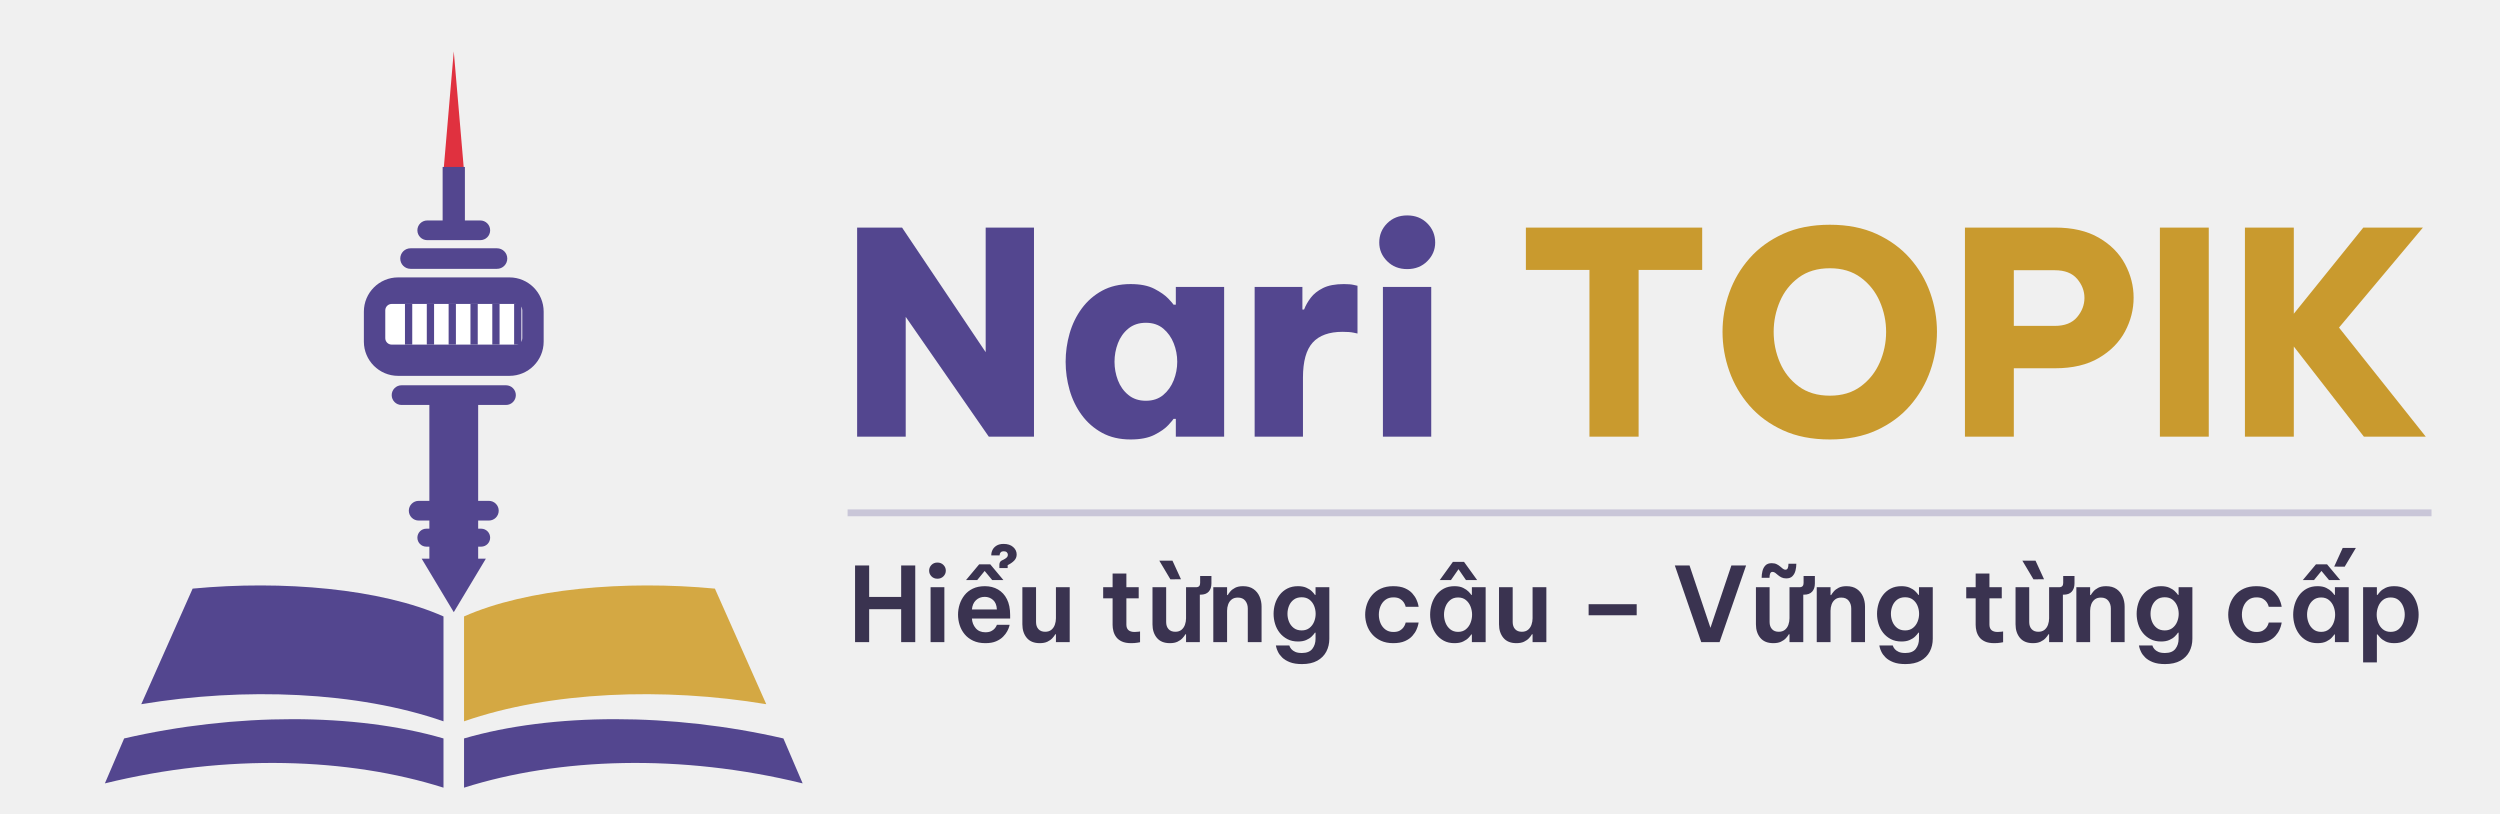
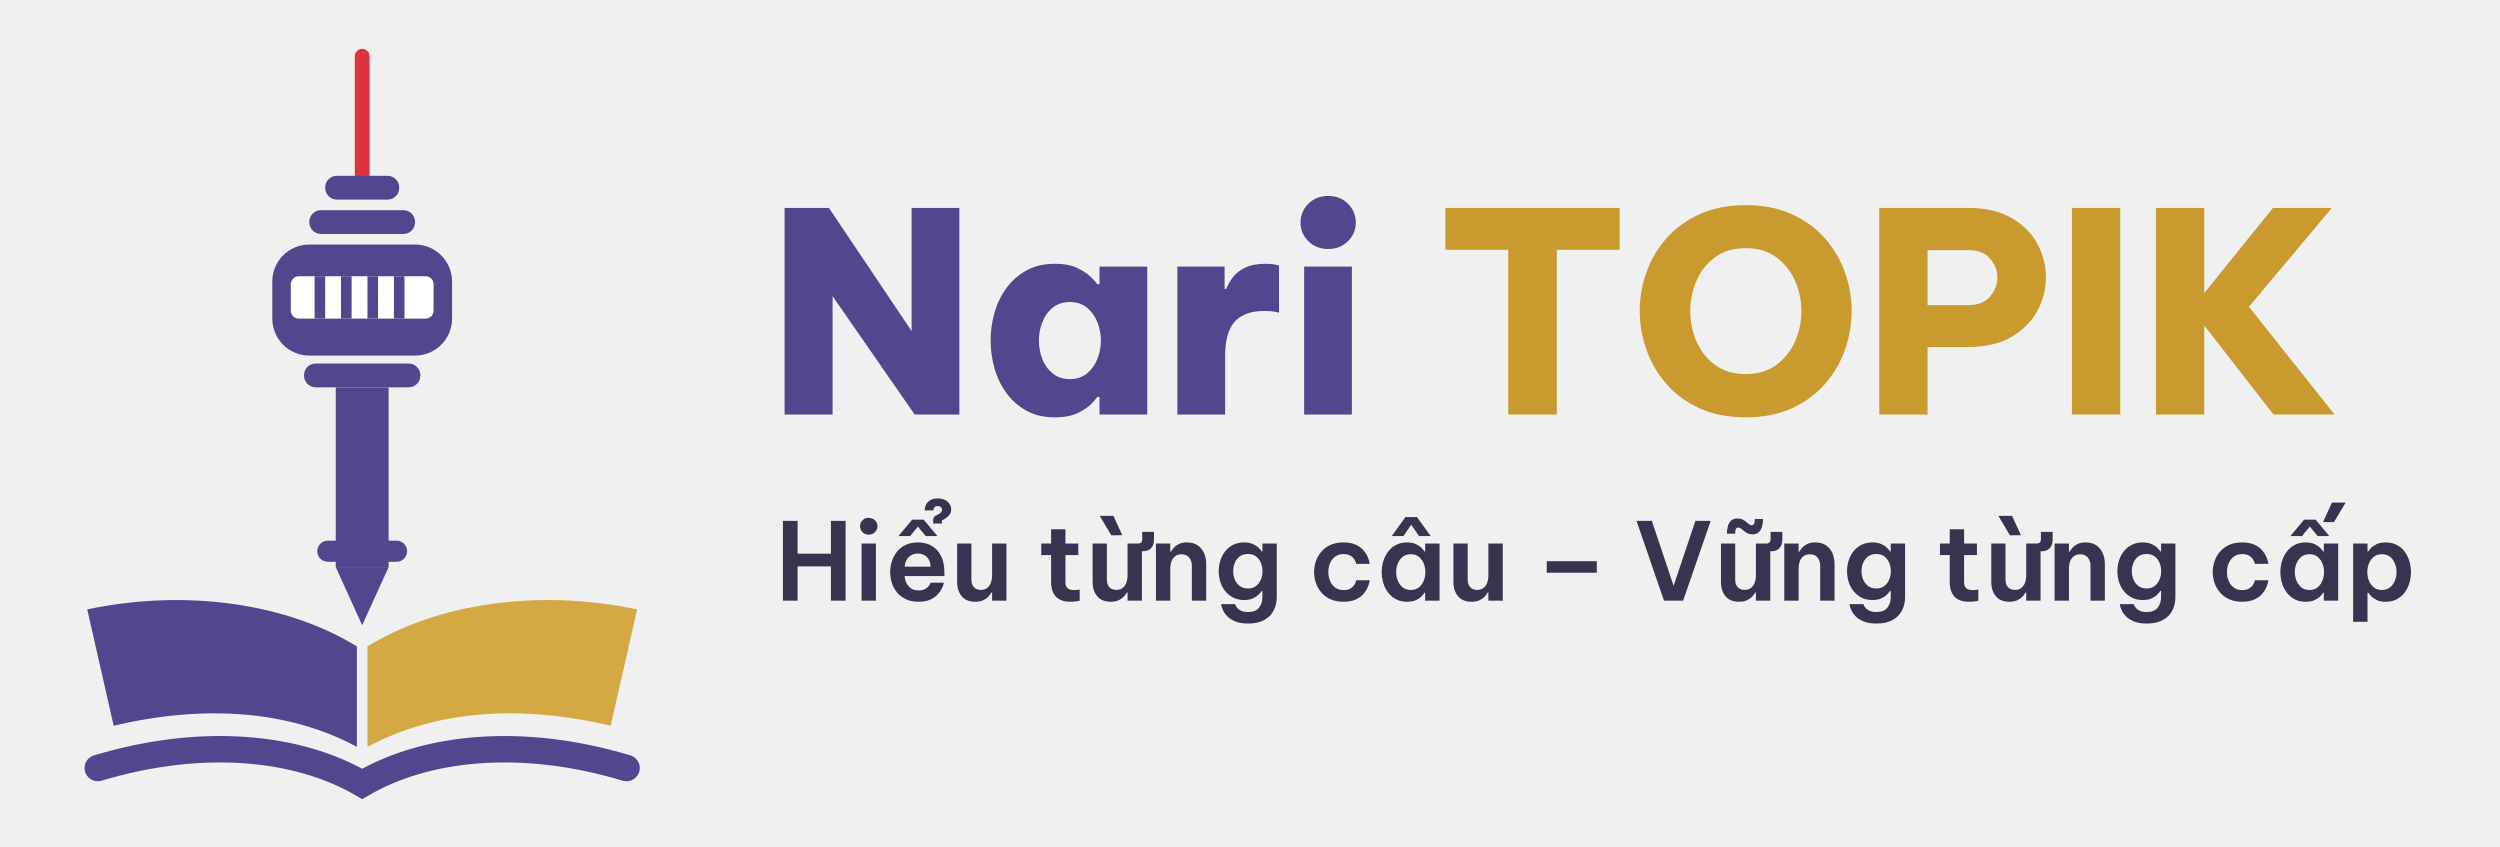
- <svg xmlns="http://www.w3.org/2000/svg" viewBox="0 0 584 190" width="584" height="190">
-   <g transform="translate(6,6)">
-     <polygon points="100,6 102.4,34 97.6,34" fill="#E0313F" />
+ <svg xmlns="http://www.w3.org/2000/svg" viewBox="0 0 591 200" width="591" height="200">
+   <g transform="translate(-39.38,-13.44) scale(1.25)">
+     <rect x="98.6" y="20" width="2.8" height="25" rx="1.4" fill="#E0313F" />
    <g fill="#53468F">
-       <rect x="97.4" y="33" width="5.2" height="14" />
-       <rect x="91.5" y="45.5" width="17" height="4.6" rx="2.3" />
-       <rect x="87.5" y="52" width="25" height="4.8" rx="2.4" />
-       <rect x="79" y="58.8" width="42" height="23" rx="8" />
-       <rect x="85.5" y="84" width="29" height="4.6" rx="2.3" />
-       <rect x="94.3" y="88" width="11.4" height="38" />
-       <rect x="89.5" y="111" width="21" height="4.6" rx="2.3" />
-       <rect x="91.5" y="117.5" width="17" height="4.2" rx="2.1" />
-       <polygon points="92.5,124.5 107.5,124.5 100,137" />
+       <rect x="93" y="44" width="14" height="4.5" rx="2.2" />
+       <rect x="90" y="50.5" width="20" height="4.5" rx="2.2" />
+       <rect x="83" y="57" width="34" height="21" rx="7" />
    </g>
-     <rect x="84" y="65" width="32" height="9.5" rx="1.5" fill="#FFFFFF" />
+     <rect x="86.5" y="63" width="27" height="8" rx="1.5" fill="#FFFFFF" />
    <g fill="#53468F">
-       <rect x="88.6" y="65" width="1.7" height="9.5" />
-       <rect x="93.7" y="65" width="1.7" height="9.5" />
-       <rect x="98.8" y="65" width="1.7" height="9.5" />
-       <rect x="103.9" y="65" width="1.7" height="9.5" />
-       <rect x="109.0" y="65" width="1.7" height="9.5" />
-       <rect x="114.1" y="65" width="1.7" height="9.5" />
+       <rect x="91" y="63" width="2" height="8" />
+       <rect x="96" y="63" width="2" height="8" />
+       <rect x="101" y="63" width="2" height="8" />
+       <rect x="106" y="63" width="2" height="8" />
+       <rect x="89" y="79.5" width="22" height="4.5" rx="2.2" />
+       <rect x="95" y="84" width="10" height="34" />
+       <rect x="91.5" y="113" width="17" height="4" rx="2" />
+       <polygon points="95,118 105,118 100,129" />
    </g>
-     <path d="M97.6 138 C83 131.5 60 129.5 39 131.5 L27 158.5 C51 154.5 77.5 155.5 97.6 162.5 Z" fill="#53468F" />
-     <path d="M102.4 138 C117 131.5 140 129.5 161 131.5 L173 158.5 C149 154.5 122.5 155.5 102.4 162.5 Z" fill="#D4A843" />
-     <path d="M97.6 166.5 C77 160.5 49 160.5 23 166.5 L18.5 177 C47 170 75.5 171 97.6 178 Z" fill="#53468F" />
-     <path d="M102.4 166.5 C123 160.5 151 160.5 177 166.5 L181.5 177 C153 170 124.5 171 102.4 178 Z" fill="#53468F" />
+     <path d="M99 133 C86 125 67 122 48 126 L53 148 C70 144 86 145 99 152 Z" fill="#53468F" />
+     <path d="M101 133 C114 125 133 122 152 126 L147 148 C130 144 114 145 101 152 Z" fill="#D4A843" />
+     <path d="M50 156 C70 150 88 152 100 159 C112 152 130 150 150 156" fill="none" stroke="#53468F" stroke-width="5" stroke-linecap="round" />
  </g>
-   <rect x="198" y="119" width="370" height="1.6" fill="#53468F" opacity=".25" />
-   <path d="M200.224 102.0V53.16H210.718L230.254 82.266V53.16H241.54V102.0H230.98L211.576 74.016V102.0Z M264.112 66.36Q267.544 66.36 269.689 67.482Q271.834 68.604 272.923 69.759Q274.012 70.914 274.144 71.178H274.672V67.02H285.958V102.0H274.672V97.842H274.144Q274.012 98.106 272.923 99.294Q271.834 100.482 269.689 101.571Q267.544 102.66 264.112 102.66Q260.284 102.66 257.446 101.109Q254.608 99.558 252.694 96.951Q250.78 94.344 249.856 91.11Q248.932 87.876 248.932 84.51Q248.932 81.144 249.856 77.91Q250.78 74.676 252.694 72.069Q254.608 69.462 257.446 67.911Q260.284 66.36 264.112 66.36ZM267.676 75.402Q265.234 75.402 263.584 76.755Q261.934 78.108 261.142 80.187Q260.35 82.266 260.35 84.51Q260.35 86.754 261.142 88.833Q261.934 90.912 263.584 92.265Q265.234 93.618 267.676 93.618Q270.118 93.618 271.735 92.265Q273.352 90.912 274.177 88.833Q275.002 86.754 275.002 84.51Q275.002 82.266 274.177 80.187Q273.352 78.108 271.735 76.755Q270.118 75.402 267.676 75.402Z M293.086 102.0V67.02H304.24V72.3H304.636Q305.164 70.914 306.187 69.561Q307.21 68.208 309.058 67.284Q310.906 66.36 313.942 66.36Q315.394 66.36 316.252 66.558Q317.11 66.756 317.11 66.756V77.91Q317.11 77.91 316.186 77.712Q315.262 77.514 313.612 77.514Q308.926 77.514 306.649 80.022Q304.372 82.53 304.372 88.206V102.0Z M328.726 62.862Q325.888 62.862 324.04 61.014Q322.192 59.166 322.192 56.658Q322.192 54.018 324.04 52.17Q325.888 50.322 328.726 50.322Q331.564 50.322 333.412 52.17Q335.26 54.018 335.26 56.658Q335.26 59.166 333.412 61.014Q331.564 62.862 328.726 62.862ZM323.05 102.0V67.02H334.336V102.0Z " fill="#53468F" />
-   <path d="M371.296 102.0V63.06H356.446V53.16H397.63V63.06H382.78V102.0Z M427.462 102.66Q421.192 102.66 416.506 100.515Q411.82 98.37 408.685 94.773Q405.55 91.176 403.966 86.688Q402.382 82.2 402.382 77.514Q402.382 72.828 403.966 68.373Q405.55 63.918 408.685 60.354Q411.82 56.79 416.506 54.645Q421.192 52.5 427.462 52.5Q433.666 52.5 438.352 54.645Q443.038 56.79 446.173 60.354Q449.308 63.918 450.892 68.373Q452.476 72.828 452.476 77.514Q452.476 82.2 450.892 86.688Q449.308 91.176 446.173 94.773Q443.038 98.37 438.352 100.515Q433.666 102.66 427.462 102.66ZM427.462 92.43Q431.752 92.43 434.689 90.252Q437.626 88.074 439.111 84.675Q440.596 81.276 440.596 77.514Q440.596 73.818 439.111 70.419Q437.626 67.02 434.689 64.842Q431.752 62.664 427.462 62.664Q423.106 62.664 420.169 64.842Q417.232 67.02 415.78 70.419Q414.328 73.818 414.328 77.514Q414.328 81.276 415.78 84.675Q417.232 88.074 420.169 90.252Q423.106 92.43 427.462 92.43Z M459.01 102.0V53.16H480.064Q486.202 53.16 490.294 55.536Q494.386 57.912 496.399 61.674Q498.412 65.436 498.412 69.528Q498.412 73.686 496.399 77.448Q494.386 81.21 490.294 83.619Q486.202 86.028 480.064 86.028H470.428V102.0ZM479.998 63.126H470.428V76.128H479.998Q483.496 76.128 485.212 74.082Q486.928 72.036 486.928 69.594Q486.928 67.152 485.212 65.139Q483.496 63.126 479.998 63.126Z M504.55 102.0V53.16H515.968V102.0Z M524.416 102.0V53.16H535.834V73.29L552.07 53.16H565.996L546.394 76.524L566.656 102.0H552.202L535.834 80.946V102.0Z" fill="#C99A2E" />
-   <path d="M199.742 150.0V132.092H203.034V139.449H210.511V132.092H213.803V150.0H210.511V142.304H203.034V150.0Z M218.981 135.19Q218.134 135.19 217.59 134.633Q217.045 134.076 217.045 133.302Q217.045 132.528 217.59 131.971Q218.134 131.414 218.981 131.414Q219.828 131.414 220.385 131.971Q220.942 132.528 220.942 133.302Q220.942 134.076 220.385 134.633Q219.828 135.19 218.981 135.19ZM217.384 150.0V137.174H220.603V150.0Z M233.453 132.697V131.923Q233.453 131.632 233.574 131.366Q233.695 131.1 234.01 130.93L234.373 130.761Q234.905 130.495 235.171 130.229Q235.437 129.962 235.437 129.575Q235.437 129.261 235.195 129.019Q234.953 128.777 234.494 128.777Q234.034 128.777 233.816 128.982Q233.598 129.188 233.55 129.43Q233.501 129.672 233.501 129.745H231.565Q231.541 129.115 231.832 128.498Q232.122 127.881 232.775 127.47Q233.429 127.058 234.445 127.058Q235.849 127.058 236.672 127.784Q237.494 128.51 237.494 129.527Q237.494 130.325 236.962 130.906Q236.43 131.487 235.486 131.971L235.389 132.019V132.697ZM225.661 135.504 228.734 131.826H231.323L234.397 135.504H231.783L230.017 133.375L228.274 135.504ZM230.186 150.242Q228.54 150.242 227.33 149.673Q226.12 149.105 225.334 148.149Q224.547 147.193 224.172 146.007Q223.797 144.821 223.797 143.587Q223.797 142.353 224.172 141.179Q224.547 140.005 225.31 139.037Q226.072 138.069 227.258 137.501Q228.444 136.932 230.065 136.932Q231.807 136.932 233.138 137.706Q234.469 138.481 235.22 139.969Q235.97 141.457 235.97 143.66V144.482H227.04Q227.113 145.789 227.923 146.745Q228.734 147.701 230.186 147.701Q231.009 147.701 231.541 147.435Q232.074 147.169 232.364 146.818Q232.654 146.467 232.763 146.213Q232.872 145.959 232.872 145.959H235.849Q235.849 145.959 235.74 146.382Q235.631 146.806 235.292 147.447Q234.953 148.088 234.324 148.73Q233.695 149.371 232.691 149.806Q231.686 150.242 230.186 150.242ZM227.04 142.377H232.872Q232.8 140.877 231.977 140.151Q231.154 139.425 230.041 139.425Q228.807 139.425 227.984 140.211Q227.161 140.998 227.04 142.377Z M242.891 150.242Q240.882 150.242 239.854 149.008Q238.825 147.774 238.825 145.838V137.174H242.02V145.305Q242.02 146.346 242.576 146.963Q243.133 147.58 244.149 147.58Q245.045 147.58 245.601 147.12Q246.158 146.66 246.412 145.934Q246.666 145.208 246.666 144.434V137.174H249.885V150.0H246.666V148.161H246.521Q246.279 148.596 245.831 149.08Q245.384 149.564 244.67 149.903Q243.956 150.242 242.891 150.242Z  M264.235 150.242Q262.929 150.242 262.082 149.855Q261.235 149.468 260.763 148.838Q260.291 148.209 260.097 147.459Q259.904 146.709 259.904 145.983V139.763H257.701V137.174H259.904V133.98H263.122V137.174H266.002V139.763H263.122V145.91Q263.122 147.628 265.058 147.628Q265.518 147.628 265.917 147.568Q266.317 147.507 266.317 147.507V150.024Q266.317 150.024 265.699 150.133Q265.082 150.242 264.235 150.242Z M273.407 135.335 270.818 130.979H273.891L275.876 135.311ZM273.286 150.242Q271.278 150.242 270.249 149.008Q269.221 147.774 269.221 145.838V137.174H272.415V145.305Q272.415 146.346 272.972 146.963Q273.528 147.58 274.545 147.58Q275.44 147.58 275.997 147.12Q276.553 146.66 276.807 145.934Q277.061 145.208 277.061 144.434V137.174H279.409Q280.353 137.174 280.353 136.182V134.56H282.99V136.279Q282.99 137.513 282.349 138.215Q281.708 138.916 280.449 138.916H280.28V150.0H277.061V148.161H276.916Q276.674 148.596 276.226 149.08Q275.779 149.564 275.065 149.903Q274.351 150.242 273.286 150.242Z M283.426 150.0V137.174H286.645V139.013H286.79Q286.983 138.674 287.395 138.178Q287.806 137.682 288.532 137.307Q289.258 136.932 290.371 136.932Q291.848 136.932 292.804 137.597Q293.759 138.263 294.231 139.352Q294.703 140.441 294.703 141.699V150.0H291.485V142.135Q291.485 141.094 290.904 140.344Q290.323 139.594 289.161 139.594Q288.266 139.594 287.709 140.042Q287.153 140.489 286.899 141.191Q286.645 141.893 286.645 142.667V150.0Z M304.141 155.13Q302.423 155.13 301.298 154.683Q300.172 154.235 299.519 153.594Q298.866 152.952 298.551 152.299Q298.236 151.646 298.14 151.21Q298.043 150.774 298.043 150.774H301.189Q301.189 150.774 301.286 151.041Q301.382 151.307 301.685 151.658Q301.987 152.009 302.568 152.275Q303.149 152.541 304.117 152.541Q305.811 152.541 306.561 151.573Q307.311 150.605 307.311 149.226V147.798H307.166Q306.9 148.209 306.404 148.693Q305.908 149.177 305.121 149.516Q304.335 149.855 303.222 149.855Q301.794 149.855 300.729 149.298Q299.664 148.742 298.938 147.822Q298.212 146.902 297.861 145.753Q297.51 144.603 297.51 143.393Q297.51 142.183 297.861 141.034Q298.212 139.884 298.938 138.953Q299.664 138.021 300.729 137.476Q301.794 136.932 303.222 136.932Q304.335 136.932 305.121 137.271Q305.908 137.61 306.404 138.082Q306.9 138.553 307.166 138.965H307.311V137.174H310.53V149.201Q310.53 150.871 309.828 152.214Q309.126 153.557 307.711 154.344Q306.295 155.13 304.141 155.13ZM304.069 147.265Q305.158 147.265 305.884 146.697Q306.61 146.128 306.973 145.245Q307.336 144.361 307.336 143.393Q307.336 142.401 306.973 141.518Q306.61 140.635 305.884 140.078Q305.158 139.521 304.069 139.521Q302.955 139.521 302.217 140.078Q301.479 140.635 301.116 141.518Q300.753 142.401 300.753 143.393Q300.753 144.361 301.116 145.245Q301.479 146.128 302.217 146.697Q302.955 147.265 304.069 147.265Z  M325.461 150.242Q323.816 150.242 322.582 149.673Q321.347 149.105 320.525 148.149Q319.702 147.193 319.303 146.007Q318.903 144.821 318.903 143.587Q318.903 142.353 319.303 141.167Q319.702 139.981 320.513 139.025Q321.323 138.069 322.557 137.501Q323.792 136.932 325.461 136.932Q327.107 136.932 328.196 137.416Q329.285 137.9 329.926 138.626Q330.568 139.352 330.882 140.066Q331.197 140.78 331.294 141.264Q331.39 141.748 331.39 141.748H328.365Q328.365 141.748 328.269 141.421Q328.172 141.094 327.881 140.659Q327.591 140.223 327.022 139.884Q326.454 139.546 325.51 139.546Q324.397 139.546 323.634 140.114Q322.872 140.683 322.485 141.603Q322.098 142.522 322.098 143.587Q322.098 144.652 322.485 145.571Q322.872 146.491 323.634 147.06Q324.397 147.628 325.51 147.628Q326.454 147.628 327.022 147.29Q327.591 146.951 327.881 146.515Q328.172 146.08 328.269 145.753Q328.365 145.426 328.365 145.426H331.39Q331.39 145.426 331.294 145.91Q331.197 146.394 330.882 147.108Q330.568 147.822 329.926 148.548Q329.285 149.274 328.196 149.758Q327.107 150.242 325.461 150.242Z M336.327 135.504 339.401 131.245H341.99L345.063 135.504H342.45L340.707 132.963L338.941 135.504ZM339.764 136.932Q340.998 136.932 341.796 137.331Q342.595 137.731 343.055 138.202Q343.515 138.674 343.684 138.965H343.829V137.174H347.048V150.0H343.829V148.209H343.684Q343.515 148.5 343.055 148.984Q342.595 149.468 341.796 149.855Q340.998 150.242 339.764 150.242Q338.336 150.242 337.271 149.673Q336.206 149.105 335.492 148.149Q334.778 147.193 334.428 146.007Q334.077 144.821 334.077 143.587Q334.077 142.353 334.428 141.167Q334.778 139.981 335.492 139.025Q336.206 138.069 337.271 137.501Q338.336 136.932 339.764 136.932ZM340.611 139.57Q339.522 139.57 338.784 140.163Q338.045 140.756 337.682 141.675Q337.319 142.595 337.319 143.587Q337.319 144.579 337.682 145.499Q338.045 146.418 338.784 147.011Q339.522 147.604 340.611 147.604Q341.7 147.604 342.426 147.011Q343.152 146.418 343.515 145.499Q343.878 144.579 343.878 143.587Q343.878 142.595 343.515 141.675Q343.152 140.756 342.426 140.163Q341.7 139.57 340.611 139.57Z M354.235 150.242Q352.227 150.242 351.198 149.008Q350.17 147.774 350.17 145.838V137.174H353.364V145.305Q353.364 146.346 353.921 146.963Q354.477 147.58 355.494 147.58Q356.389 147.58 356.946 147.12Q357.502 146.66 357.756 145.934Q358.01 145.208 358.01 144.434V137.174H361.229V150.0H358.01V148.161H357.865Q357.623 148.596 357.175 149.08Q356.728 149.564 356.014 149.903Q355.3 150.242 354.235 150.242Z  M371.103 143.732V141.143H382.331V143.732Z  M397.408 150.0 391.237 132.092H394.673L399.562 146.66L404.45 132.092H407.887L401.691 150.0Z M417.276 135.117Q416.623 135.117 416.163 134.887Q415.703 134.657 415.352 134.355Q415.001 134.052 414.699 133.822Q414.396 133.592 414.058 133.592Q413.67 133.592 413.513 133.968Q413.356 134.343 413.356 134.972H411.517Q411.517 134.197 411.71 133.399Q411.904 132.6 412.412 132.08Q412.92 131.56 413.864 131.56Q414.542 131.56 415.013 131.789Q415.485 132.019 415.836 132.322Q416.187 132.624 416.478 132.854Q416.768 133.084 417.083 133.084Q417.47 133.084 417.627 132.709Q417.784 132.334 417.784 131.681H419.624Q419.624 132.479 419.43 133.266Q419.236 134.052 418.728 134.585Q418.22 135.117 417.276 135.117ZM414.251 150.242Q412.243 150.242 411.214 149.008Q410.186 147.774 410.186 145.838V137.174H413.38V145.305Q413.38 146.346 413.937 146.963Q414.493 147.58 415.51 147.58Q416.405 147.58 416.962 147.12Q417.518 146.66 417.772 145.934Q418.026 145.208 418.026 144.434V137.174H420.374Q421.318 137.174 421.318 136.182V134.56H423.955V136.279Q423.955 137.513 423.314 138.215Q422.673 138.916 421.414 138.916H421.245V150.0H418.026V148.161H417.881Q417.639 148.596 417.191 149.08Q416.744 149.564 416.03 149.903Q415.316 150.242 414.251 150.242Z M424.391 150.0V137.174H427.61V139.013H427.755Q427.948 138.674 428.36 138.178Q428.771 137.682 429.497 137.307Q430.223 136.932 431.336 136.932Q432.813 136.932 433.769 137.597Q434.724 138.263 435.196 139.352Q435.668 140.441 435.668 141.699V150.0H432.45V142.135Q432.45 141.094 431.869 140.344Q431.288 139.594 430.126 139.594Q429.231 139.594 428.674 140.042Q428.118 140.489 427.864 141.191Q427.61 141.893 427.61 142.667V150.0Z M445.106 155.13Q443.388 155.13 442.263 154.683Q441.137 154.235 440.484 153.594Q439.831 152.952 439.516 152.299Q439.201 151.646 439.105 151.21Q439.008 150.774 439.008 150.774H442.154Q442.154 150.774 442.251 151.041Q442.347 151.307 442.65 151.658Q442.952 152.009 443.533 152.275Q444.114 152.541 445.082 152.541Q446.776 152.541 447.526 151.573Q448.276 150.605 448.276 149.226V147.798H448.131Q447.865 148.209 447.369 148.693Q446.873 149.177 446.086 149.516Q445.3 149.855 444.187 149.855Q442.759 149.855 441.694 149.298Q440.629 148.742 439.903 147.822Q439.177 146.902 438.826 145.753Q438.475 144.603 438.475 143.393Q438.475 142.183 438.826 141.034Q439.177 139.884 439.903 138.953Q440.629 138.021 441.694 137.476Q442.759 136.932 444.187 136.932Q445.3 136.932 446.086 137.271Q446.873 137.61 447.369 138.082Q447.865 138.553 448.131 138.965H448.276V137.174H451.495V149.201Q451.495 150.871 450.793 152.214Q450.091 153.557 448.676 154.344Q447.26 155.13 445.106 155.13ZM445.034 147.265Q446.123 147.265 446.849 146.697Q447.575 146.128 447.938 145.245Q448.301 144.361 448.301 143.393Q448.301 142.401 447.938 141.518Q447.575 140.635 446.849 140.078Q446.123 139.521 445.034 139.521Q443.92 139.521 443.182 140.078Q442.444 140.635 442.081 141.518Q441.718 142.401 441.718 143.393Q441.718 144.361 442.081 145.245Q442.444 146.128 443.182 146.697Q443.92 147.265 445.034 147.265Z  M465.846 150.242Q464.539 150.242 463.692 149.855Q462.845 149.468 462.373 148.838Q461.901 148.209 461.707 147.459Q461.514 146.709 461.514 145.983V139.763H459.312V137.174H461.514V133.98H464.732V137.174H467.612V139.763H464.732V145.91Q464.732 147.628 466.668 147.628Q467.128 147.628 467.528 147.568Q467.927 147.507 467.927 147.507V150.024Q467.927 150.024 467.31 150.133Q466.693 150.242 465.846 150.242Z M475.017 135.335 472.428 130.979H475.501L477.486 135.311ZM474.896 150.242Q472.888 150.242 471.859 149.008Q470.831 147.774 470.831 145.838V137.174H474.025V145.305Q474.025 146.346 474.582 146.963Q475.138 147.58 476.155 147.58Q477.05 147.58 477.607 147.12Q478.163 146.66 478.417 145.934Q478.672 145.208 478.672 144.434V137.174H481.019Q481.963 137.174 481.963 136.182V134.56H484.601V136.279Q484.601 137.513 483.959 138.215Q483.318 138.916 482.06 138.916H481.89V150.0H478.672V148.161H478.526Q478.284 148.596 477.837 149.08Q477.389 149.564 476.675 149.903Q475.961 150.242 474.896 150.242Z M485.036 150.0V137.174H488.255V139.013H488.4Q488.594 138.674 489.005 138.178Q489.416 137.682 490.142 137.307Q490.868 136.932 491.982 136.932Q493.458 136.932 494.414 137.597Q495.37 138.263 495.841 139.352Q496.313 140.441 496.313 141.699V150.0H493.095V142.135Q493.095 141.094 492.514 140.344Q491.933 139.594 490.772 139.594Q489.876 139.594 489.32 140.042Q488.763 140.489 488.509 141.191Q488.255 141.893 488.255 142.667V150.0Z M505.751 155.13Q504.033 155.13 502.908 154.683Q501.783 154.235 501.129 153.594Q500.476 152.952 500.161 152.299Q499.847 151.646 499.75 151.21Q499.653 150.774 499.653 150.774H502.799Q502.799 150.774 502.896 151.041Q502.993 151.307 503.295 151.658Q503.598 152.009 504.178 152.275Q504.759 152.541 505.727 152.541Q507.421 152.541 508.171 151.573Q508.922 150.605 508.922 149.226V147.798H508.776Q508.51 148.209 508.014 148.693Q507.518 149.177 506.731 149.516Q505.945 149.855 504.832 149.855Q503.404 149.855 502.339 149.298Q501.274 148.742 500.548 147.822Q499.822 146.902 499.471 145.753Q499.121 144.603 499.121 143.393Q499.121 142.183 499.471 141.034Q499.822 139.884 500.548 138.953Q501.274 138.021 502.339 137.476Q503.404 136.932 504.832 136.932Q505.945 136.932 506.731 137.271Q507.518 137.61 508.014 138.082Q508.51 138.553 508.776 138.965H508.922V137.174H512.14V149.201Q512.14 150.871 511.438 152.214Q510.737 153.557 509.321 154.344Q507.905 155.13 505.751 155.13ZM505.679 147.265Q506.768 147.265 507.494 146.697Q508.22 146.128 508.583 145.245Q508.946 144.361 508.946 143.393Q508.946 142.401 508.583 141.518Q508.22 140.635 507.494 140.078Q506.768 139.521 505.679 139.521Q504.566 139.521 503.827 140.078Q503.089 140.635 502.726 141.518Q502.363 142.401 502.363 143.393Q502.363 144.361 502.726 145.245Q503.089 146.128 503.827 146.697Q504.566 147.265 505.679 147.265Z  M527.072 150.242Q525.426 150.242 524.192 149.673Q522.958 149.105 522.135 148.149Q521.312 147.193 520.913 146.007Q520.513 144.821 520.513 143.587Q520.513 142.353 520.913 141.167Q521.312 139.981 522.123 139.025Q522.933 138.069 524.168 137.501Q525.402 136.932 527.072 136.932Q528.717 136.932 529.806 137.416Q530.895 137.9 531.536 138.626Q532.178 139.352 532.492 140.066Q532.807 140.78 532.904 141.264Q533.001 141.748 533.001 141.748H529.976Q529.976 141.748 529.879 141.421Q529.782 141.094 529.492 140.659Q529.201 140.223 528.632 139.884Q528.064 139.546 527.12 139.546Q526.007 139.546 525.245 140.114Q524.482 140.683 524.095 141.603Q523.708 142.522 523.708 143.587Q523.708 144.652 524.095 145.571Q524.482 146.491 525.245 147.06Q526.007 147.628 527.12 147.628Q528.064 147.628 528.632 147.29Q529.201 146.951 529.492 146.515Q529.782 146.08 529.879 145.753Q529.976 145.426 529.976 145.426H533.001Q533.001 145.426 532.904 145.91Q532.807 146.394 532.492 147.108Q532.178 147.822 531.536 148.548Q530.895 149.274 529.806 149.758Q528.717 150.242 527.072 150.242Z M547.714 132.382 545.27 132.358 547.254 128.002H550.328ZM537.937 135.504 541.011 131.826H543.6L546.674 135.504H544.06L542.293 133.375L540.551 135.504ZM541.374 136.932Q542.608 136.932 543.407 137.331Q544.205 137.731 544.665 138.202Q545.125 138.674 545.294 138.965H545.439V137.174H548.658V150.0H545.439V148.209H545.294Q545.125 148.5 544.665 148.984Q544.205 149.468 543.407 149.855Q542.608 150.242 541.374 150.242Q539.946 150.242 538.881 149.673Q537.816 149.105 537.102 148.149Q536.389 147.193 536.038 146.007Q535.687 144.821 535.687 143.587Q535.687 142.353 536.038 141.167Q536.389 139.981 537.102 139.025Q537.816 138.069 538.881 137.501Q539.946 136.932 541.374 136.932ZM542.221 139.57Q541.132 139.57 540.394 140.163Q539.656 140.756 539.293 141.675Q538.93 142.595 538.93 143.587Q538.93 144.579 539.293 145.499Q539.656 146.418 540.394 147.011Q541.132 147.604 542.221 147.604Q543.31 147.604 544.036 147.011Q544.762 146.418 545.125 145.499Q545.488 144.579 545.488 143.587Q545.488 142.595 545.125 141.675Q544.762 140.756 544.036 140.163Q543.31 139.57 542.221 139.57Z M552.022 154.743V137.174H555.24V138.965H555.41Q555.579 138.674 556.027 138.19Q556.475 137.706 557.273 137.319Q558.072 136.932 559.306 136.932Q560.758 136.932 561.823 137.501Q562.888 138.069 563.589 139.025Q564.291 139.981 564.642 141.167Q564.993 142.353 564.993 143.587Q564.993 144.821 564.642 146.007Q564.291 147.193 563.589 148.149Q562.888 149.105 561.823 149.673Q560.758 150.242 559.306 150.242Q558.072 150.242 557.273 149.843Q556.475 149.443 556.027 148.959Q555.579 148.475 555.41 148.209H555.24V154.743ZM555.192 143.587Q555.192 144.579 555.555 145.499Q555.918 146.418 556.644 147.011Q557.37 147.604 558.459 147.604Q559.572 147.604 560.298 147.011Q561.024 146.418 561.387 145.499Q561.75 144.579 561.75 143.587Q561.75 142.595 561.387 141.675Q561.024 140.756 560.298 140.163Q559.572 139.57 558.459 139.57Q557.37 139.57 556.644 140.163Q555.918 140.756 555.555 141.675Q555.192 142.595 555.192 143.587Z" fill="#3A3350" />
+   <path d="M185.474 98.0V49.16H195.968L215.504 78.266V49.16H226.79V98.0H216.23L196.826 70.016V98.0Z M249.362 62.36Q252.794 62.36 254.939 63.482Q257.084 64.604 258.173 65.759Q259.262 66.914 259.394 67.178H259.922V63.02H271.208V98.0H259.922V93.842H259.394Q259.262 94.106 258.173 95.294Q257.084 96.482 254.939 97.571Q252.794 98.66 249.362 98.66Q245.534 98.66 242.696 97.109Q239.858 95.558 237.944 92.951Q236.03 90.344 235.106 87.11Q234.182 83.876 234.182 80.51Q234.182 77.144 235.106 73.91Q236.03 70.676 237.944 68.069Q239.858 65.462 242.696 63.911Q245.534 62.36 249.362 62.36ZM252.926 71.402Q250.484 71.402 248.834 72.755Q247.184 74.108 246.392 76.187Q245.6 78.266 245.6 80.51Q245.6 82.754 246.392 84.833Q247.184 86.912 248.834 88.265Q250.484 89.618 252.926 89.618Q255.368 89.618 256.985 88.265Q258.602 86.912 259.427 84.833Q260.252 82.754 260.252 80.51Q260.252 78.266 259.427 76.187Q258.602 74.108 256.985 72.755Q255.368 71.402 252.926 71.402Z M278.336 98.0V63.02H289.49V68.3H289.886Q290.414 66.914 291.437 65.561Q292.46 64.208 294.308 63.284Q296.156 62.36 299.192 62.36Q300.644 62.36 301.502 62.558Q302.36 62.756 302.36 62.756V73.91Q302.36 73.91 301.436 73.712Q300.512 73.514 298.862 73.514Q294.176 73.514 291.899 76.022Q289.622 78.53 289.622 84.206V98.0Z M313.976 58.862Q311.138 58.862 309.29 57.014Q307.442 55.166 307.442 52.658Q307.442 50.018 309.29 48.17Q311.138 46.322 313.976 46.322Q316.814 46.322 318.662 48.17Q320.51 50.018 320.51 52.658Q320.51 55.166 318.662 57.014Q316.814 58.862 313.976 58.862ZM308.3 98.0V63.02H319.586V98.0Z " fill="#53468F" />
+   <path d="M356.546 98.0V59.06H341.696V49.16H382.88V59.06H368.03V98.0Z M412.712 98.66Q406.442 98.66 401.756 96.515Q397.07 94.37 393.935 90.773Q390.8 87.176 389.216 82.688Q387.632 78.2 387.632 73.514Q387.632 68.828 389.216 64.373Q390.8 59.918 393.935 56.354Q397.07 52.79 401.756 50.645Q406.442 48.5 412.712 48.5Q418.916 48.5 423.602 50.645Q428.288 52.79 431.423 56.354Q434.558 59.918 436.142 64.373Q437.726 68.828 437.726 73.514Q437.726 78.2 436.142 82.688Q434.558 87.176 431.423 90.773Q428.288 94.37 423.602 96.515Q418.916 98.66 412.712 98.66ZM412.712 88.43Q417.002 88.43 419.939 86.252Q422.876 84.074 424.361 80.675Q425.846 77.276 425.846 73.514Q425.846 69.818 424.361 66.419Q422.876 63.02 419.939 60.842Q417.002 58.664 412.712 58.664Q408.356 58.664 405.419 60.842Q402.482 63.02 401.03 66.419Q399.578 69.818 399.578 73.514Q399.578 77.276 401.03 80.675Q402.482 84.074 405.419 86.252Q408.356 88.43 412.712 88.43Z M444.26 98.0V49.16H465.314Q471.452 49.16 475.544 51.536Q479.636 53.912 481.649 57.674Q483.662 61.436 483.662 65.528Q483.662 69.686 481.649 73.448Q479.636 77.21 475.544 79.619Q471.452 82.028 465.314 82.028H455.678V98.0ZM465.248 59.126H455.678V72.128H465.248Q468.746 72.128 470.462 70.082Q472.178 68.036 472.178 65.594Q472.178 63.152 470.462 61.139Q468.746 59.126 465.248 59.126Z M489.8 98.0V49.16H501.218V98.0Z M509.666 98.0V49.16H521.084V69.29L537.32 49.16H551.246L531.644 72.524L551.906 98.0H537.452L521.084 76.946V98.0Z" fill="#C99A2E" />
+   <path d="M185.086 142.0V123.13H188.554V130.882H196.434V123.13H199.901V142.0H196.434V133.891H188.554V142.0Z M205.359 126.394Q204.466 126.394 203.892 125.808Q203.319 125.221 203.319 124.405Q203.319 123.589 203.892 123.002Q204.466 122.416 205.359 122.416Q206.251 122.416 206.838 123.002Q207.424 123.589 207.424 124.405Q207.424 125.221 206.838 125.808Q206.251 126.394 205.359 126.394ZM203.675 142.0V128.485H207.067V142.0Z M220.607 123.767V122.952Q220.607 122.645 220.735 122.365Q220.862 122.085 221.194 121.906L221.576 121.728Q222.137 121.447 222.418 121.166Q222.698 120.886 222.698 120.478Q222.698 120.147 222.444 119.892Q222.189 119.636 221.704 119.636Q221.219 119.636 220.99 119.853Q220.761 120.07 220.709 120.325Q220.659 120.58 220.659 120.656H218.618Q218.593 119.993 218.899 119.343Q219.205 118.693 219.893 118.26Q220.582 117.826 221.653 117.826Q223.132 117.826 223.999 118.591Q224.866 119.356 224.866 120.427Q224.866 121.269 224.305 121.881Q223.744 122.493 222.749 123.002L222.647 123.053V123.767ZM212.397 126.725 215.635 122.85H218.363L221.602 126.725H218.848L216.987 124.481L215.15 126.725ZM217.165 142.255Q215.431 142.255 214.156 141.656Q212.881 141.056 212.052 140.049Q211.224 139.042 210.828 137.793Q210.433 136.543 210.433 135.243Q210.433 133.942 210.828 132.705Q211.224 131.469 212.027 130.449Q212.83 129.429 214.079 128.829Q215.329 128.23 217.037 128.23Q218.874 128.23 220.276 129.046Q221.678 129.862 222.469 131.43Q223.26 132.999 223.26 135.319V136.186H213.85Q213.927 137.563 214.781 138.57Q215.635 139.577 217.165 139.577Q218.032 139.577 218.593 139.297Q219.154 139.017 219.46 138.647Q219.766 138.277 219.881 138.009Q219.995 137.742 219.995 137.742H223.132Q223.132 137.742 223.017 138.188Q222.903 138.634 222.546 139.31Q222.189 139.986 221.525 140.661Q220.862 141.337 219.804 141.796Q218.746 142.255 217.165 142.255ZM213.85 133.968H219.995Q219.919 132.387 219.052 131.622Q218.185 130.857 217.012 130.857Q215.712 130.857 214.844 131.685Q213.977 132.514 213.85 133.968Z M230.553 142.255Q228.436 142.255 227.352 140.954Q226.268 139.654 226.268 137.614V128.485H229.635V137.053Q229.635 138.149 230.221 138.8Q230.808 139.45 231.879 139.45Q232.822 139.45 233.409 138.965Q233.995 138.481 234.263 137.716Q234.53 136.951 234.53 136.135V128.485H237.922V142.0H234.53V140.062H234.377Q234.123 140.521 233.651 141.031Q233.179 141.541 232.427 141.898Q231.674 142.255 230.553 142.255Z  M253.043 142.255Q251.666 142.255 250.774 141.847Q249.881 141.439 249.384 140.776Q248.887 140.113 248.683 139.322Q248.479 138.532 248.479 137.767V131.214H246.159V128.485H248.479V125.119H251.87V128.485H254.905V131.214H251.87V137.69Q251.87 139.501 253.91 139.501Q254.395 139.501 254.816 139.437Q255.237 139.374 255.237 139.374V142.025Q255.237 142.025 254.586 142.14Q253.936 142.255 253.043 142.255Z M262.708 126.547 259.98 121.957H263.218L265.309 126.522ZM262.581 142.255Q260.464 142.255 259.38 140.954Q258.296 139.654 258.296 137.614V128.485H261.663V137.053Q261.663 138.149 262.249 138.8Q262.836 139.45 263.906 139.45Q264.85 139.45 265.437 138.965Q266.023 138.481 266.291 137.716Q266.558 136.951 266.558 136.135V128.485H269.032Q270.026 128.485 270.026 127.439V125.731H272.806V127.541Q272.806 128.842 272.13 129.582Q271.454 130.321 270.128 130.321H269.95V142.0H266.558V140.062H266.406Q266.151 140.521 265.679 141.031Q265.207 141.541 264.455 141.898Q263.702 142.255 262.581 142.255Z M273.265 142.0V128.485H276.656V130.423H276.809Q277.013 130.066 277.447 129.543Q277.88 129.02 278.645 128.625Q279.41 128.23 280.583 128.23Q282.139 128.23 283.146 128.931Q284.153 129.632 284.651 130.78Q285.148 131.928 285.148 133.254V142.0H281.756V133.713Q281.756 132.616 281.144 131.826Q280.532 131.035 279.308 131.035Q278.365 131.035 277.778 131.507Q277.192 131.978 276.924 132.718Q276.656 133.458 276.656 134.274V142.0Z M295.093 147.406Q293.282 147.406 292.097 146.934Q290.911 146.463 290.222 145.787Q289.534 145.111 289.202 144.423Q288.871 143.734 288.769 143.275Q288.667 142.816 288.667 142.816H291.982Q291.982 142.816 292.084 143.096Q292.186 143.377 292.505 143.747Q292.823 144.117 293.435 144.397Q294.047 144.678 295.067 144.678Q296.852 144.678 297.643 143.657Q298.433 142.637 298.433 141.184V139.679H298.28Q298.0 140.113 297.477 140.623Q296.954 141.133 296.126 141.49Q295.297 141.847 294.124 141.847Q292.619 141.847 291.497 141.261Q290.375 140.674 289.611 139.705Q288.845 138.736 288.476 137.525Q288.106 136.314 288.106 135.038Q288.106 133.763 288.476 132.552Q288.845 131.341 289.611 130.359Q290.375 129.377 291.497 128.804Q292.619 128.23 294.124 128.23Q295.297 128.23 296.126 128.587Q296.954 128.944 297.477 129.441Q298.0 129.939 298.28 130.372H298.433V128.485H301.825V141.159Q301.825 142.918 301.086 144.333Q300.346 145.749 298.854 146.577Q297.363 147.406 295.093 147.406ZM295.017 139.119Q296.164 139.119 296.929 138.519Q297.694 137.92 298.077 136.989Q298.459 136.059 298.459 135.038Q298.459 133.993 298.077 133.062Q297.694 132.131 296.929 131.545Q296.164 130.959 295.017 130.959Q293.844 130.959 293.066 131.545Q292.288 132.131 291.905 133.062Q291.523 133.993 291.523 135.038Q291.523 136.059 291.905 136.989Q292.288 137.92 293.066 138.519Q293.844 139.119 295.017 139.119Z  M317.558 142.255Q315.824 142.255 314.524 141.656Q313.223 141.056 312.356 140.049Q311.489 139.042 311.069 137.793Q310.648 136.543 310.648 135.243Q310.648 133.942 311.069 132.692Q311.489 131.443 312.344 130.436Q313.198 129.429 314.498 128.829Q315.799 128.23 317.558 128.23Q319.292 128.23 320.44 128.74Q321.587 129.25 322.263 130.015Q322.939 130.78 323.27 131.532Q323.602 132.285 323.704 132.794Q323.806 133.304 323.806 133.304H320.618Q320.618 133.304 320.516 132.96Q320.414 132.616 320.108 132.157Q319.802 131.698 319.203 131.341Q318.604 130.984 317.609 130.984Q316.436 130.984 315.633 131.583Q314.83 132.183 314.422 133.151Q314.014 134.12 314.014 135.243Q314.014 136.364 314.422 137.334Q314.83 138.303 315.633 138.902Q316.436 139.501 317.609 139.501Q318.604 139.501 319.203 139.144Q319.802 138.787 320.108 138.328Q320.414 137.869 320.516 137.525Q320.618 137.18 320.618 137.18H323.806Q323.806 137.18 323.704 137.69Q323.602 138.201 323.27 138.953Q322.939 139.705 322.263 140.47Q321.587 141.235 320.44 141.745Q319.292 142.255 317.558 142.255Z M329.008 126.725 332.246 122.237H334.975L338.214 126.725H335.459L333.623 124.048L331.762 126.725ZM332.629 128.23Q333.93 128.23 334.771 128.651Q335.613 129.072 336.097 129.569Q336.582 130.066 336.76 130.372H336.913V128.485H340.305V142.0H336.913V140.113H336.76Q336.582 140.419 336.097 140.929Q335.613 141.439 334.771 141.847Q333.93 142.255 332.629 142.255Q331.125 142.255 330.002 141.656Q328.88 141.056 328.128 140.049Q327.376 139.042 327.006 137.793Q326.637 136.543 326.637 135.243Q326.637 133.942 327.006 132.692Q327.376 131.443 328.128 130.436Q328.88 129.429 330.002 128.829Q331.125 128.23 332.629 128.23ZM333.522 131.01Q332.374 131.01 331.596 131.634Q330.818 132.259 330.436 133.228Q330.053 134.197 330.053 135.243Q330.053 136.288 330.436 137.257Q330.818 138.226 331.596 138.851Q332.374 139.476 333.522 139.476Q334.669 139.476 335.434 138.851Q336.199 138.226 336.582 137.257Q336.964 136.288 336.964 135.243Q336.964 134.197 336.582 133.228Q336.199 132.259 335.434 131.634Q334.669 131.01 333.522 131.01Z M347.878 142.255Q345.761 142.255 344.678 140.954Q343.594 139.654 343.594 137.614V128.485H346.96V137.053Q346.96 138.149 347.546 138.8Q348.133 139.45 349.204 139.45Q350.147 139.45 350.734 138.965Q351.32 138.481 351.588 137.716Q351.856 136.951 351.856 136.135V128.485H355.248V142.0H351.856V140.062H351.703Q351.448 140.521 350.976 141.031Q350.504 141.541 349.752 141.898Q349.0 142.255 347.878 142.255Z  M365.651 135.395V132.667H377.483V135.395Z  M393.37 142.0 386.868 123.13H390.489L395.64 138.481L400.791 123.13H404.412L397.884 142.0Z M414.305 126.317Q413.617 126.317 413.132 126.075Q412.648 125.833 412.278 125.514Q411.908 125.196 411.59 124.953Q411.271 124.711 410.914 124.711Q410.506 124.711 410.34 125.106Q410.174 125.501 410.174 126.165H408.236Q408.236 125.349 408.44 124.507Q408.644 123.666 409.18 123.117Q409.715 122.569 410.71 122.569Q411.424 122.569 411.921 122.811Q412.418 123.053 412.788 123.372Q413.158 123.691 413.464 123.933Q413.77 124.175 414.101 124.175Q414.509 124.175 414.675 123.78Q414.841 123.385 414.841 122.697H416.779Q416.779 123.538 416.575 124.367Q416.371 125.196 415.835 125.757Q415.3 126.317 414.305 126.317ZM411.118 142.255Q409.001 142.255 407.918 140.954Q406.834 139.654 406.834 137.614V128.485H410.2V137.053Q410.2 138.149 410.786 138.8Q411.373 139.45 412.444 139.45Q413.387 139.45 413.974 138.965Q414.56 138.481 414.828 137.716Q415.096 136.951 415.096 136.135V128.485H417.569Q418.564 128.485 418.564 127.439V125.731H421.343V127.541Q421.343 128.842 420.668 129.582Q419.992 130.321 418.666 130.321H418.487V142.0H415.096V140.062H414.943Q414.688 140.521 414.216 141.031Q413.744 141.541 412.992 141.898Q412.24 142.255 411.118 142.255Z M421.803 142.0V128.485H425.194V130.423H425.347Q425.551 130.066 425.985 129.543Q426.418 129.02 427.183 128.625Q427.948 128.23 429.121 128.23Q430.676 128.23 431.684 128.931Q432.691 129.632 433.188 130.78Q433.685 131.928 433.685 133.254V142.0H430.294V133.713Q430.294 132.616 429.682 131.826Q429.07 131.035 427.846 131.035Q426.902 131.035 426.316 131.507Q425.729 131.978 425.462 132.718Q425.194 133.458 425.194 134.274V142.0Z M443.63 147.406Q441.82 147.406 440.634 146.934Q439.448 146.463 438.76 145.787Q438.071 145.111 437.74 144.423Q437.408 143.734 437.306 143.275Q437.204 142.816 437.204 142.816H440.519Q440.519 142.816 440.621 143.096Q440.723 143.377 441.042 143.747Q441.361 144.117 441.973 144.397Q442.585 144.678 443.605 144.678Q445.39 144.678 446.18 143.657Q446.971 142.637 446.971 141.184V139.679H446.818Q446.537 140.113 446.015 140.623Q445.492 141.133 444.663 141.49Q443.834 141.847 442.661 141.847Q441.157 141.847 440.035 141.261Q438.913 140.674 438.148 139.705Q437.383 138.736 437.013 137.525Q436.643 136.314 436.643 135.038Q436.643 133.763 437.013 132.552Q437.383 131.341 438.148 130.359Q438.913 129.377 440.035 128.804Q441.157 128.23 442.661 128.23Q443.834 128.23 444.663 128.587Q445.492 128.944 446.015 129.441Q446.537 129.939 446.818 130.372H446.971V128.485H450.362V141.159Q450.362 142.918 449.623 144.333Q448.883 145.749 447.392 146.577Q445.9 147.406 443.63 147.406ZM443.554 139.119Q444.701 139.119 445.466 138.519Q446.231 137.92 446.614 136.989Q446.996 136.059 446.996 135.038Q446.996 133.993 446.614 133.062Q446.231 132.131 445.466 131.545Q444.701 130.959 443.554 130.959Q442.381 130.959 441.603 131.545Q440.825 132.131 440.443 133.062Q440.06 133.993 440.06 135.038Q440.06 136.059 440.443 136.989Q440.825 137.92 441.603 138.519Q442.381 139.119 443.554 139.119Z  M465.484 142.255Q464.107 142.255 463.214 141.847Q462.322 141.439 461.825 140.776Q461.327 140.113 461.123 139.322Q460.919 138.532 460.919 137.767V131.214H458.599V128.485H460.919V125.119H464.311V128.485H467.345V131.214H464.311V137.69Q464.311 139.501 466.351 139.501Q466.835 139.501 467.256 139.437Q467.677 139.374 467.677 139.374V142.025Q467.677 142.025 467.027 142.14Q466.376 142.255 465.484 142.255Z M475.149 126.547 472.42 121.957H475.659L477.75 126.522ZM475.021 142.255Q472.904 142.255 471.821 140.954Q470.737 139.654 470.737 137.614V128.485H474.103V137.053Q474.103 138.149 474.69 138.8Q475.276 139.45 476.347 139.45Q477.291 139.45 477.877 138.965Q478.464 138.481 478.731 137.716Q478.999 136.951 478.999 136.135V128.485H481.472Q482.467 128.485 482.467 127.439V125.731H485.246V127.541Q485.246 128.842 484.571 129.582Q483.895 130.321 482.569 130.321H482.39V142.0H478.999V140.062H478.846Q478.591 140.521 478.119 141.031Q477.647 141.541 476.895 141.898Q476.143 142.255 475.021 142.255Z M485.705 142.0V128.485H489.097V130.423H489.25Q489.454 130.066 489.887 129.543Q490.321 129.02 491.086 128.625Q491.851 128.23 493.024 128.23Q494.579 128.23 495.587 128.931Q496.594 129.632 497.091 130.78Q497.588 131.928 497.588 133.254V142.0H494.197V133.713Q494.197 132.616 493.585 131.826Q492.973 131.035 491.749 131.035Q490.805 131.035 490.219 131.507Q489.632 131.978 489.365 132.718Q489.097 133.458 489.097 134.274V142.0Z M507.533 147.406Q505.723 147.406 504.537 146.934Q503.351 146.463 502.663 145.787Q501.974 145.111 501.643 144.423Q501.311 143.734 501.209 143.275Q501.107 142.816 501.107 142.816H504.422Q504.422 142.816 504.524 143.096Q504.626 143.377 504.945 143.747Q505.264 144.117 505.876 144.397Q506.488 144.678 507.508 144.678Q509.293 144.678 510.083 143.657Q510.874 142.637 510.874 141.184V139.679H510.721Q510.44 140.113 509.918 140.623Q509.395 141.133 508.566 141.49Q507.737 141.847 506.564 141.847Q505.06 141.847 503.938 141.261Q502.816 140.674 502.051 139.705Q501.286 138.736 500.916 137.525Q500.546 136.314 500.546 135.038Q500.546 133.763 500.916 132.552Q501.286 131.341 502.051 130.359Q502.816 129.377 503.938 128.804Q505.06 128.23 506.564 128.23Q507.737 128.23 508.566 128.587Q509.395 128.944 509.918 129.441Q510.44 129.939 510.721 130.372H510.874V128.485H514.265V141.159Q514.265 142.918 513.526 144.333Q512.786 145.749 511.295 146.577Q509.803 147.406 507.533 147.406ZM507.457 139.119Q508.604 139.119 509.369 138.519Q510.134 137.92 510.517 136.989Q510.899 136.059 510.899 135.038Q510.899 133.993 510.517 133.062Q510.134 132.131 509.369 131.545Q508.604 130.959 507.457 130.959Q506.284 130.959 505.506 131.545Q504.728 132.131 504.346 133.062Q503.963 133.993 503.963 135.038Q503.963 136.059 504.346 136.989Q504.728 137.92 505.506 138.519Q506.284 139.119 507.457 139.119Z  M529.999 142.255Q528.265 142.255 526.965 141.656Q525.664 141.056 524.797 140.049Q523.93 139.042 523.509 137.793Q523.088 136.543 523.088 135.243Q523.088 133.942 523.509 132.692Q523.93 131.443 524.784 130.436Q525.639 129.429 526.939 128.829Q528.24 128.23 529.999 128.23Q531.733 128.23 532.88 128.74Q534.028 129.25 534.704 130.015Q535.38 130.78 535.711 131.532Q536.043 132.285 536.144 132.794Q536.246 133.304 536.246 133.304H533.059Q533.059 133.304 532.957 132.96Q532.855 132.616 532.549 132.157Q532.243 131.698 531.644 131.341Q531.044 130.984 530.05 130.984Q528.877 130.984 528.074 131.583Q527.27 132.183 526.862 133.151Q526.455 134.12 526.455 135.243Q526.455 136.364 526.862 137.334Q527.27 138.303 528.074 138.902Q528.877 139.501 530.05 139.501Q531.044 139.501 531.644 139.144Q532.243 138.787 532.549 138.328Q532.855 137.869 532.957 137.525Q533.059 137.18 533.059 137.18H536.246Q536.246 137.18 536.144 137.69Q536.043 138.201 535.711 138.953Q535.38 139.705 534.704 140.47Q534.028 141.235 532.88 141.745Q531.733 142.255 529.999 142.255Z M551.75 123.436 549.175 123.41 551.266 118.821H554.504ZM541.448 126.725 544.687 122.85H547.415L550.654 126.725H547.9L546.038 124.481L544.202 126.725ZM545.069 128.23Q546.37 128.23 547.211 128.651Q548.053 129.072 548.537 129.569Q549.022 130.066 549.2 130.372H549.353V128.485H552.745V142.0H549.353V140.113H549.2Q549.022 140.419 548.537 140.929Q548.053 141.439 547.211 141.847Q546.37 142.255 545.069 142.255Q543.565 142.255 542.443 141.656Q541.321 141.056 540.569 140.049Q539.816 139.042 539.447 137.793Q539.077 136.543 539.077 135.243Q539.077 133.942 539.447 132.692Q539.816 131.443 540.569 130.436Q541.321 129.429 542.443 128.829Q543.565 128.23 545.069 128.23ZM545.962 131.01Q544.814 131.01 544.037 131.634Q543.259 132.259 542.876 133.228Q542.494 134.197 542.494 135.243Q542.494 136.288 542.876 137.257Q543.259 138.226 544.037 138.851Q544.814 139.476 545.962 139.476Q547.109 139.476 547.874 138.851Q548.639 138.226 549.022 137.257Q549.404 136.288 549.404 135.243Q549.404 134.197 549.022 133.228Q548.639 132.259 547.874 131.634Q547.109 131.01 545.962 131.01Z M556.289 146.998V128.485H559.681V130.372H559.859Q560.038 130.066 560.51 129.556Q560.981 129.046 561.823 128.638Q562.664 128.23 563.965 128.23Q565.495 128.23 566.617 128.829Q567.739 129.429 568.478 130.436Q569.218 131.443 569.588 132.692Q569.957 133.942 569.957 135.243Q569.957 136.543 569.588 137.793Q569.218 139.042 568.478 140.049Q567.739 141.056 566.617 141.656Q565.495 142.255 563.965 142.255Q562.664 142.255 561.823 141.834Q560.981 141.413 560.51 140.904Q560.038 140.393 559.859 140.113H559.681V146.998ZM559.63 135.243Q559.63 136.288 560.013 137.257Q560.395 138.226 561.16 138.851Q561.925 139.476 563.072 139.476Q564.245 139.476 565.01 138.851Q565.775 138.226 566.158 137.257Q566.54 136.288 566.54 135.243Q566.54 134.197 566.158 133.228Q565.775 132.259 565.01 131.634Q564.245 131.01 563.072 131.01Q561.925 131.01 561.16 131.634Q560.395 132.259 560.013 133.228Q559.63 134.197 559.63 135.243Z" fill="#3A3350" />
</svg>
